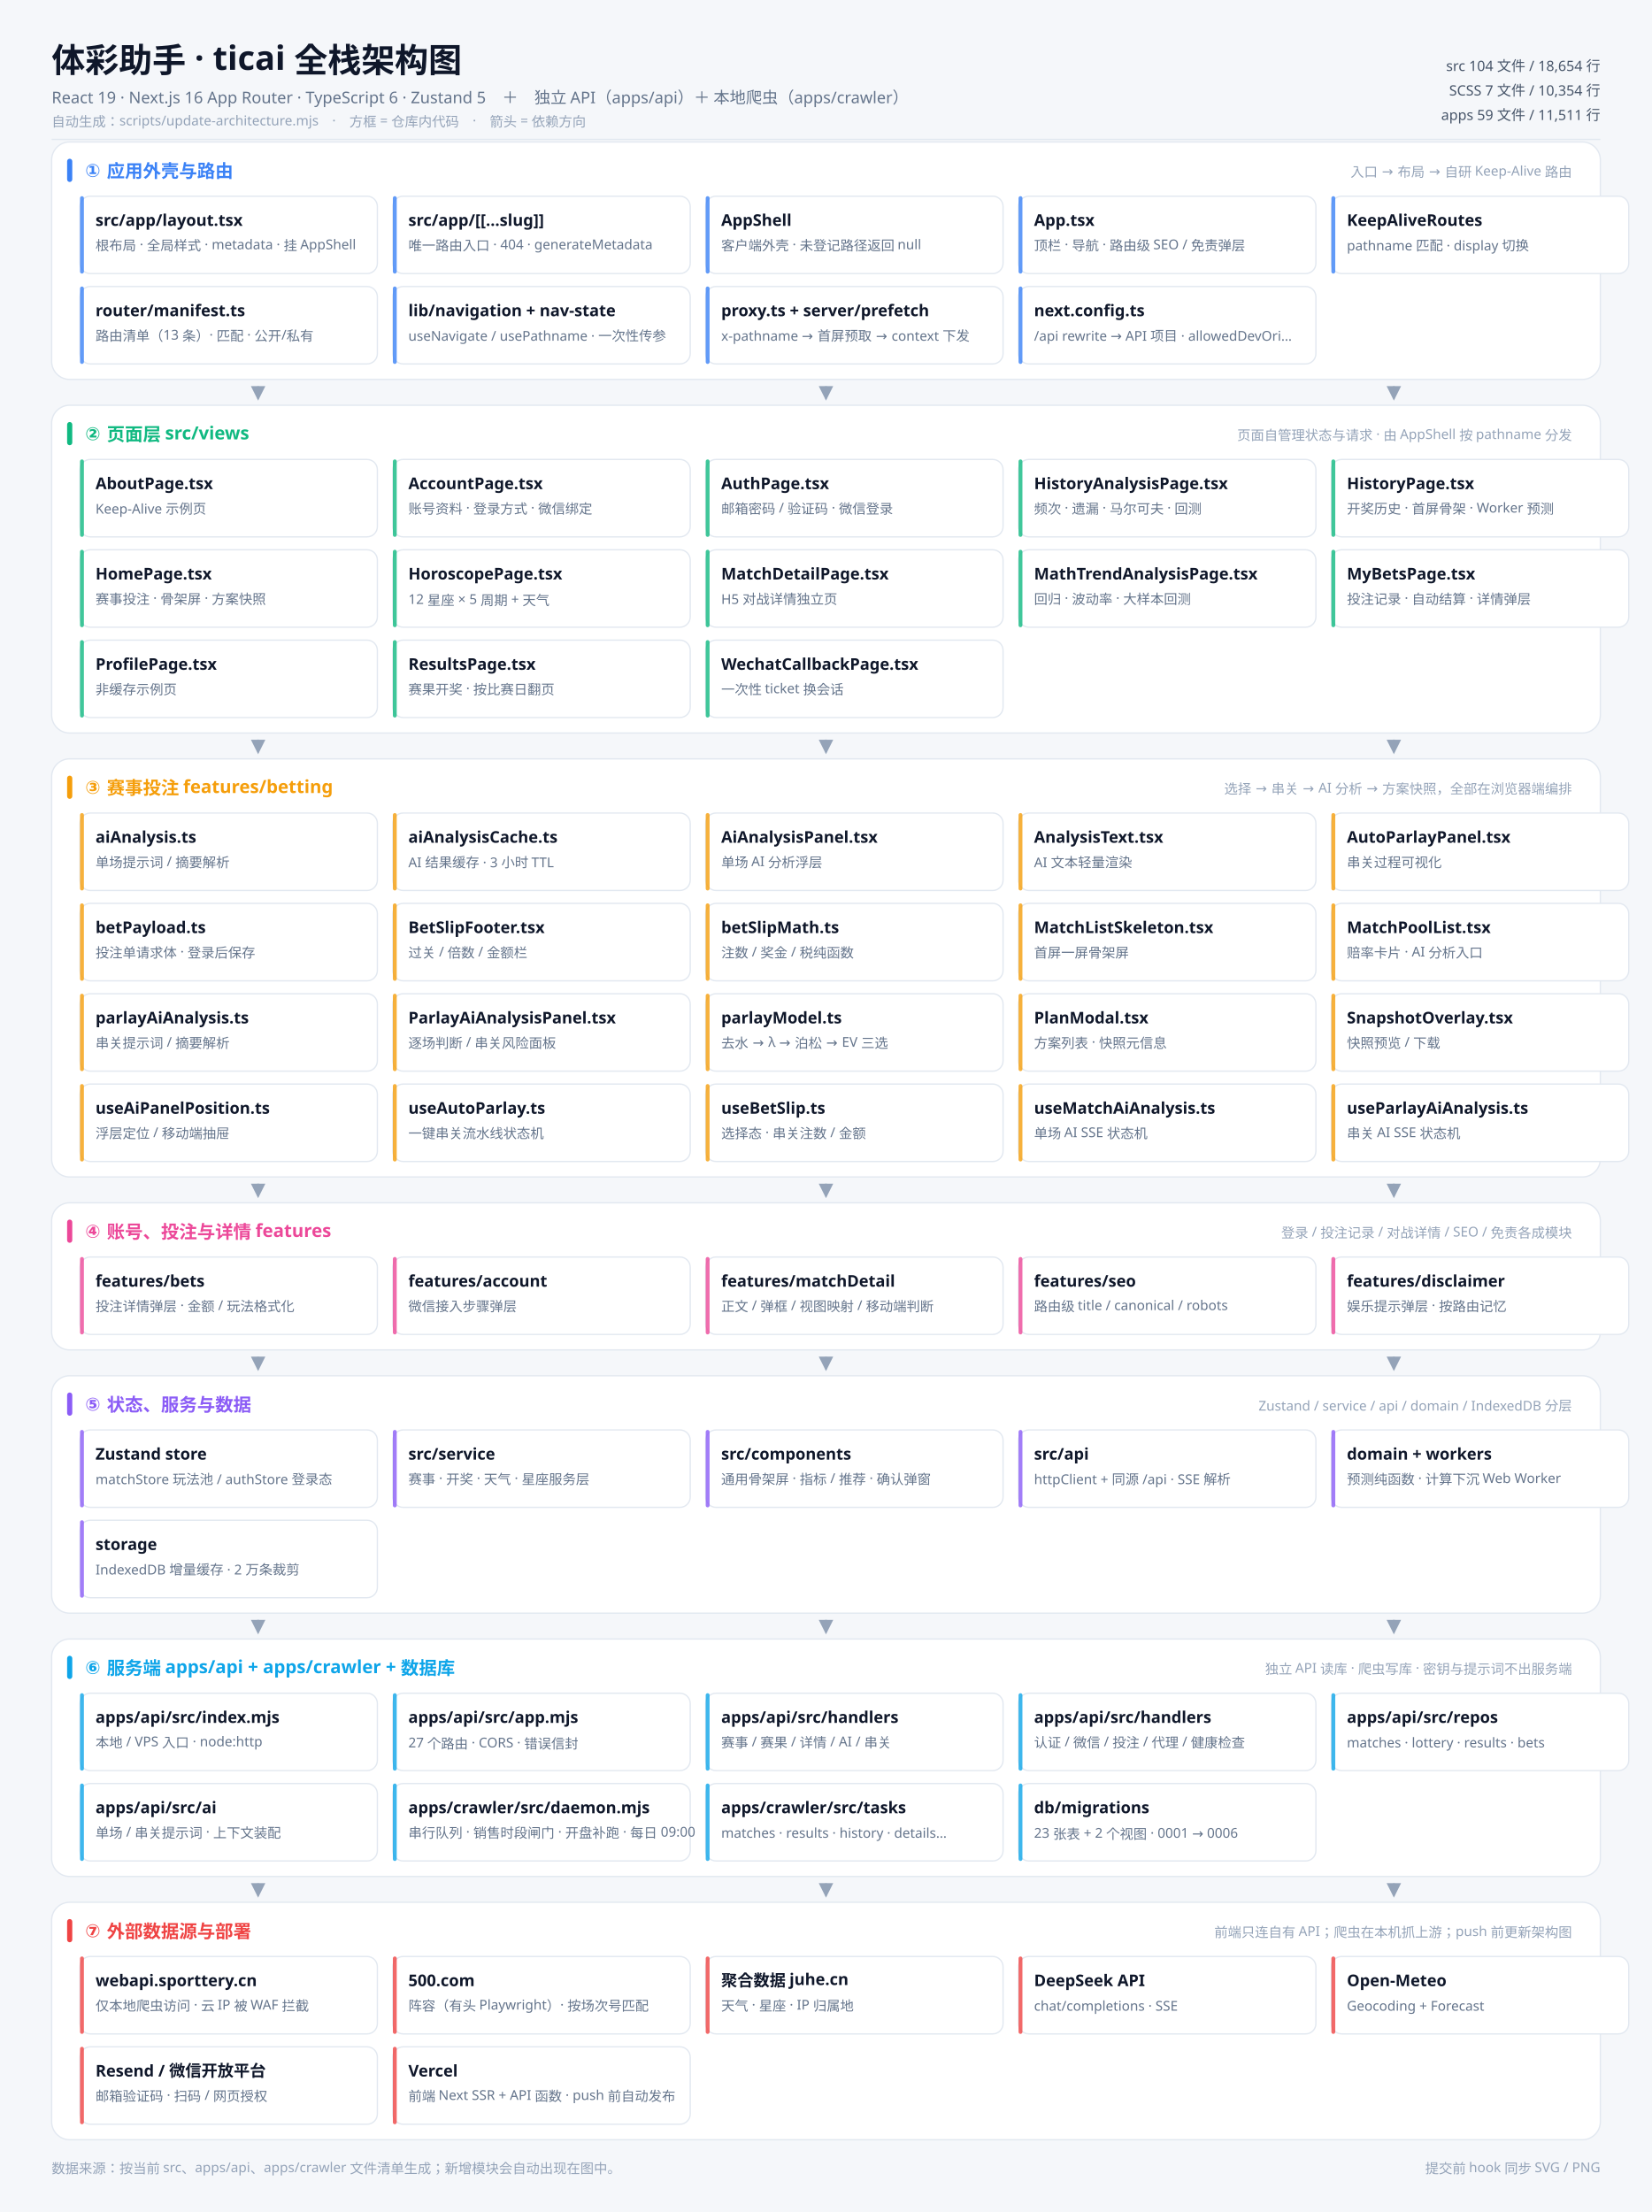
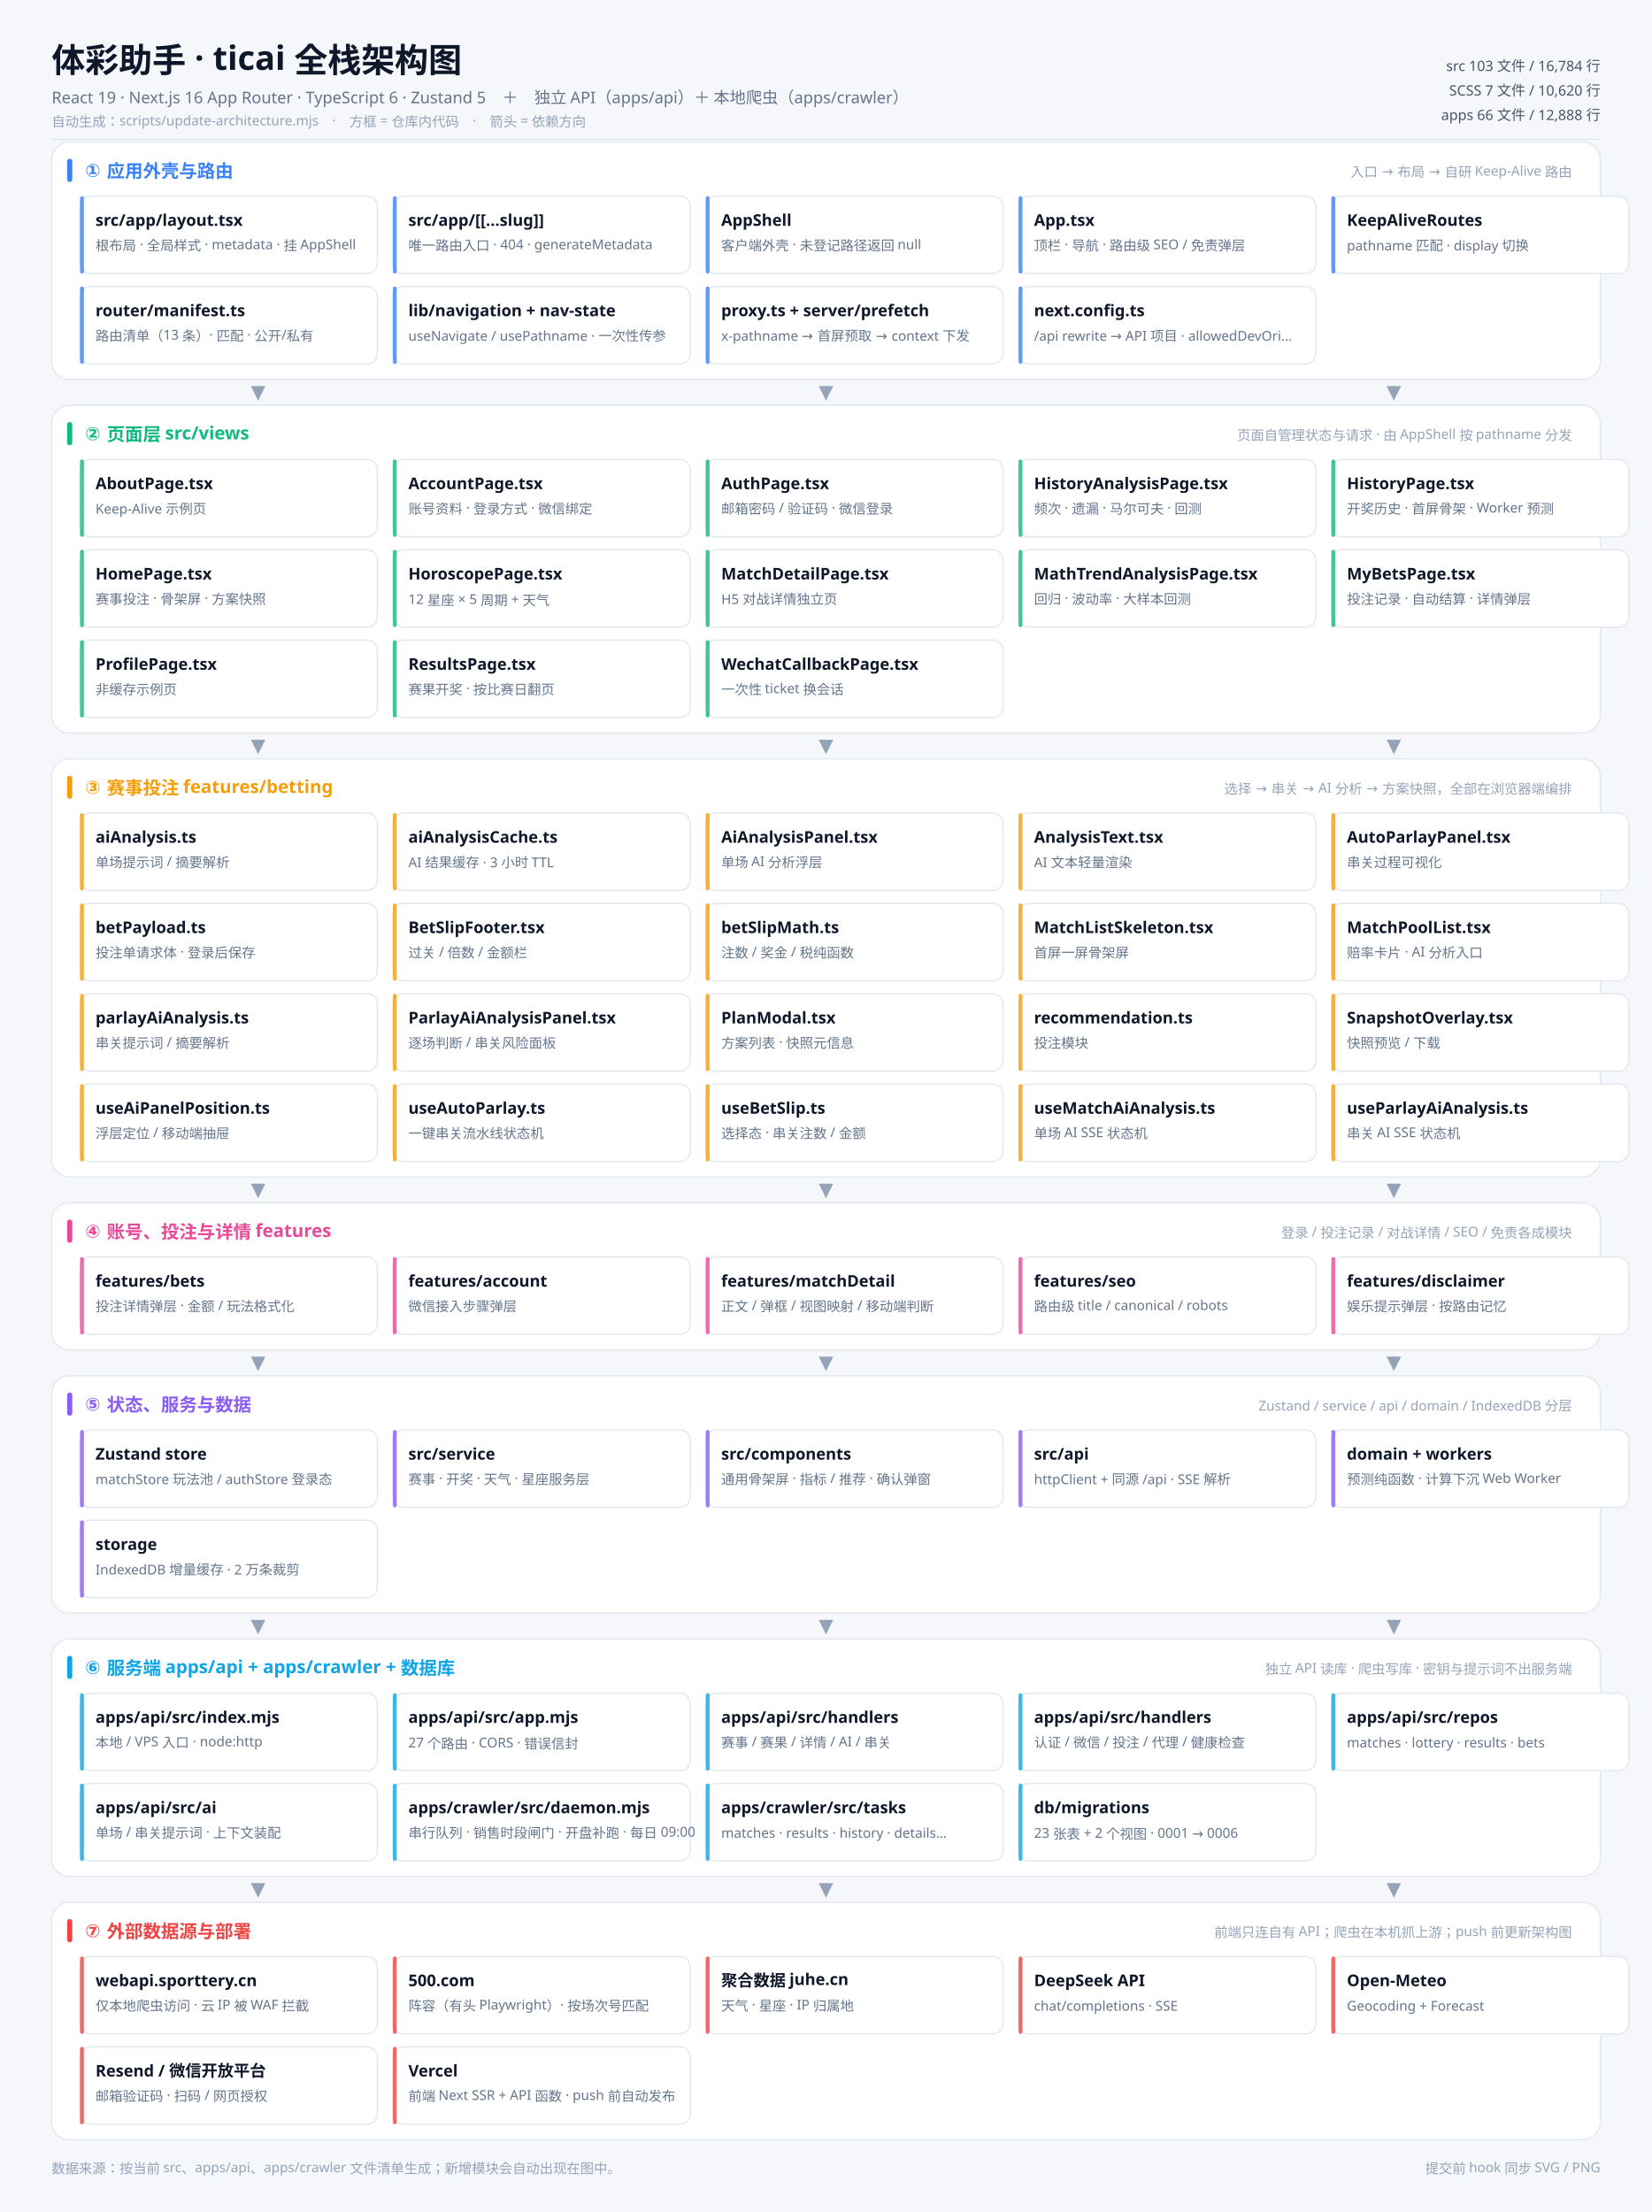
<svg xmlns="http://www.w3.org/2000/svg" viewBox="0 0 1280 1714" width="1280" height="1714" font-family="'Microsoft YaHei','PingFang SC','Noto Sans SC','Segoe UI',sans-serif">
  <defs>
    <marker id="ar" viewBox="0 0 8 8" refX="7" refY="4" markerWidth="7" markerHeight="7" orient="auto-start-reverse">
      <path d="M0 0 L8 4 L0 8 Z" fill="#94a3b8" />
    </marker>
  </defs>
  <rect width="1280" height="1714" fill="#f5f7fa" />
  <text x="40" y="56" font-size="26" font-weight="700" fill="#0f172a">体彩助手 · ticai 全栈架构图</text>
  <text x="40" y="80" font-size="12.5" fill="#64748b">React 19 · Next.js 16 App Router · TypeScript 6 · Zustand 5　＋　独立 API（apps/api）＋ 本地爬虫（apps/crawler）</text>
-   <text x="1240" y="55" text-anchor="end" font-size="11" fill="#475569">src 104 文件 / 18,654 行</text>
-   <text x="1240" y="74" text-anchor="end" font-size="11" fill="#475569">SCSS 7 文件 / 10,354 行</text>
-   <text x="1240" y="93" text-anchor="end" font-size="11" fill="#475569">apps 59 文件 / 11,511 行</text>
+   <text x="1240" y="55" text-anchor="end" font-size="11" fill="#475569">src 103 文件 / 16,784 行</text>
+   <text x="1240" y="74" text-anchor="end" font-size="11" fill="#475569">SCSS 7 文件 / 10,620 行</text>
+   <text x="1240" y="93" text-anchor="end" font-size="11" fill="#475569">apps 66 文件 / 12,888 行</text>
  <text x="40" y="98" font-size="10.5" fill="#94a3b8">自动生成：scripts/update-architecture.mjs　·　方框 = 仓库内代码　·　箭头 = 依赖方向</text>
  <line x1="40" y1="108" x2="1240" y2="108" stroke="#e2e8f0" />
  <g>
    <rect x="40" y="110" width="1200" height="184" rx="14" fill="#ffffff" stroke="#e2e8f0" />
    <rect x="52" y="123" width="4" height="18" rx="2" fill="#3b82f6" />
    <text x="66" y="137" font-size="14" font-weight="700" fill="#3b82f6">① 应用外壳与路由</text>
    <text x="1218" y="137" text-anchor="end" font-size="10.5" fill="#94a3b8">入口 → 布局 → 自研 Keep-Alive 路由</text>
    <g>
      <rect x="62" y="152" width="230.4" height="60" rx="8" fill="#ffffff" stroke="#e2e8f0" />
      <rect x="62" y="152" width="3" height="60" rx="1.5" fill="#3b82f6" opacity="0.8" />
      <text x="74.0" y="175" font-size="12.5" font-weight="600" fill="#0f172a">src/app/layout.tsx</text>
      <text x="74.0" y="194" font-size="10.5" fill="#64748b">根布局 · 全局样式 · metadata · 挂 AppShell</text>
    </g>
    <g>
      <rect x="304.4" y="152" width="230.4" height="60" rx="8" fill="#ffffff" stroke="#e2e8f0" />
      <rect x="304.4" y="152" width="3" height="60" rx="1.5" fill="#3b82f6" opacity="0.8" />
      <text x="316.4" y="175" font-size="12.5" font-weight="600" fill="#0f172a">src/app/[[...slug]]</text>
      <text x="316.4" y="194" font-size="10.5" fill="#64748b">唯一路由入口 · 404 · generateMetadata</text>
    </g>
    <g>
      <rect x="546.8" y="152" width="230.4" height="60" rx="8" fill="#ffffff" stroke="#e2e8f0" />
      <rect x="546.8" y="152" width="3" height="60" rx="1.5" fill="#3b82f6" opacity="0.8" />
      <text x="558.8" y="175" font-size="12.5" font-weight="600" fill="#0f172a">AppShell</text>
      <text x="558.8" y="194" font-size="10.5" fill="#64748b">客户端外壳 · 未登记路径返回 null</text>
    </g>
    <g>
      <rect x="789.2" y="152" width="230.4" height="60" rx="8" fill="#ffffff" stroke="#e2e8f0" />
      <rect x="789.2" y="152" width="3" height="60" rx="1.5" fill="#3b82f6" opacity="0.8" />
      <text x="801.2" y="175" font-size="12.5" font-weight="600" fill="#0f172a">App.tsx</text>
      <text x="801.2" y="194" font-size="10.5" fill="#64748b">顶栏 · 导航 · 路由级 SEO / 免责弹层</text>
    </g>
    <g>
      <rect x="1031.6" y="152" width="230.4" height="60" rx="8" fill="#ffffff" stroke="#e2e8f0" />
      <rect x="1031.6" y="152" width="3" height="60" rx="1.5" fill="#3b82f6" opacity="0.8" />
      <text x="1043.6" y="175" font-size="12.5" font-weight="600" fill="#0f172a">KeepAliveRoutes</text>
      <text x="1043.6" y="194" font-size="10.5" fill="#64748b">pathname 匹配 · display 切换</text>
    </g>
    <g>
      <rect x="62" y="222" width="230.4" height="60" rx="8" fill="#ffffff" stroke="#e2e8f0" />
      <rect x="62" y="222" width="3" height="60" rx="1.5" fill="#3b82f6" opacity="0.8" />
      <text x="74.0" y="245" font-size="12.5" font-weight="600" fill="#0f172a">router/manifest.ts</text>
      <text x="74.0" y="264" font-size="10.5" fill="#64748b">路由清单（13 条）· 匹配 · 公开/私有</text>
    </g>
    <g>
      <rect x="304.4" y="222" width="230.4" height="60" rx="8" fill="#ffffff" stroke="#e2e8f0" />
      <rect x="304.4" y="222" width="3" height="60" rx="1.5" fill="#3b82f6" opacity="0.8" />
      <text x="316.4" y="245" font-size="12.5" font-weight="600" fill="#0f172a">lib/navigation + nav-state</text>
      <text x="316.4" y="264" font-size="10.5" fill="#64748b">useNavigate / usePathname · 一次性传参</text>
    </g>
    <g>
      <rect x="546.8" y="222" width="230.4" height="60" rx="8" fill="#ffffff" stroke="#e2e8f0" />
      <rect x="546.8" y="222" width="3" height="60" rx="1.5" fill="#3b82f6" opacity="0.8" />
      <text x="558.8" y="245" font-size="12.5" font-weight="600" fill="#0f172a">proxy.ts + server/prefetch</text>
      <text x="558.8" y="264" font-size="10.5" fill="#64748b">x-pathname → 首屏预取 → context 下发</text>
    </g>
    <g>
      <rect x="789.2" y="222" width="230.4" height="60" rx="8" fill="#ffffff" stroke="#e2e8f0" />
      <rect x="789.2" y="222" width="3" height="60" rx="1.5" fill="#3b82f6" opacity="0.8" />
      <text x="801.2" y="245" font-size="12.5" font-weight="600" fill="#0f172a">next.config.ts</text>
      <text x="801.2" y="264" font-size="10.5" fill="#64748b">/api rewrite → API 项目 · allowedDevOri…</text>
    </g>
  </g>
  <line x1="200" y1="299" x2="200" y2="309" stroke="#cbd5e1" stroke-width="1.6" marker-end="url(#ar)" />
  <line x1="640" y1="299" x2="640" y2="309" stroke="#cbd5e1" stroke-width="1.6" marker-end="url(#ar)" />
  <line x1="1080" y1="299" x2="1080" y2="309" stroke="#cbd5e1" stroke-width="1.6" marker-end="url(#ar)" />
  <g>
    <rect x="40" y="314" width="1200" height="254" rx="14" fill="#ffffff" stroke="#e2e8f0" />
    <rect x="52" y="327" width="4" height="18" rx="2" fill="#10b981" />
    <text x="66" y="341" font-size="14" font-weight="700" fill="#10b981">② 页面层 src/views</text>
    <text x="1218" y="341" text-anchor="end" font-size="10.5" fill="#94a3b8">页面自管理状态与请求 · 由 AppShell 按 pathname 分发</text>
    <g>
      <rect x="62" y="356" width="230.4" height="60" rx="8" fill="#ffffff" stroke="#e2e8f0" />
      <rect x="62" y="356" width="3" height="60" rx="1.5" fill="#10b981" opacity="0.8" />
      <text x="74.0" y="379" font-size="12.5" font-weight="600" fill="#0f172a">AboutPage.tsx</text>
      <text x="74.0" y="398" font-size="10.5" fill="#64748b">Keep-Alive 示例页</text>
    </g>
    <g>
      <rect x="304.4" y="356" width="230.4" height="60" rx="8" fill="#ffffff" stroke="#e2e8f0" />
      <rect x="304.4" y="356" width="3" height="60" rx="1.5" fill="#10b981" opacity="0.8" />
      <text x="316.4" y="379" font-size="12.5" font-weight="600" fill="#0f172a">AccountPage.tsx</text>
      <text x="316.4" y="398" font-size="10.5" fill="#64748b">账号资料 · 登录方式 · 微信绑定</text>
    </g>
    <g>
      <rect x="546.8" y="356" width="230.4" height="60" rx="8" fill="#ffffff" stroke="#e2e8f0" />
      <rect x="546.8" y="356" width="3" height="60" rx="1.5" fill="#10b981" opacity="0.8" />
      <text x="558.8" y="379" font-size="12.5" font-weight="600" fill="#0f172a">AuthPage.tsx</text>
      <text x="558.8" y="398" font-size="10.5" fill="#64748b">邮箱密码 / 验证码 · 微信登录</text>
    </g>
    <g>
      <rect x="789.2" y="356" width="230.4" height="60" rx="8" fill="#ffffff" stroke="#e2e8f0" />
      <rect x="789.2" y="356" width="3" height="60" rx="1.5" fill="#10b981" opacity="0.8" />
      <text x="801.2" y="379" font-size="12.5" font-weight="600" fill="#0f172a">HistoryAnalysisPage.tsx</text>
      <text x="801.2" y="398" font-size="10.5" fill="#64748b">频次 · 遗漏 · 马尔可夫 · 回测</text>
    </g>
    <g>
      <rect x="1031.6" y="356" width="230.4" height="60" rx="8" fill="#ffffff" stroke="#e2e8f0" />
      <rect x="1031.6" y="356" width="3" height="60" rx="1.5" fill="#10b981" opacity="0.8" />
      <text x="1043.6" y="379" font-size="12.5" font-weight="600" fill="#0f172a">HistoryPage.tsx</text>
      <text x="1043.6" y="398" font-size="10.5" fill="#64748b">开奖历史 · 首屏骨架 · Worker 预测</text>
    </g>
    <g>
      <rect x="62" y="426" width="230.4" height="60" rx="8" fill="#ffffff" stroke="#e2e8f0" />
      <rect x="62" y="426" width="3" height="60" rx="1.5" fill="#10b981" opacity="0.8" />
      <text x="74.0" y="449" font-size="12.5" font-weight="600" fill="#0f172a">HomePage.tsx</text>
      <text x="74.0" y="468" font-size="10.5" fill="#64748b">赛事投注 · 骨架屏 · 方案快照</text>
    </g>
    <g>
      <rect x="304.4" y="426" width="230.4" height="60" rx="8" fill="#ffffff" stroke="#e2e8f0" />
      <rect x="304.4" y="426" width="3" height="60" rx="1.5" fill="#10b981" opacity="0.8" />
      <text x="316.4" y="449" font-size="12.5" font-weight="600" fill="#0f172a">HoroscopePage.tsx</text>
      <text x="316.4" y="468" font-size="10.5" fill="#64748b">12 星座 × 5 周期 + 天气</text>
    </g>
    <g>
      <rect x="546.8" y="426" width="230.4" height="60" rx="8" fill="#ffffff" stroke="#e2e8f0" />
      <rect x="546.8" y="426" width="3" height="60" rx="1.5" fill="#10b981" opacity="0.8" />
      <text x="558.8" y="449" font-size="12.5" font-weight="600" fill="#0f172a">MatchDetailPage.tsx</text>
      <text x="558.8" y="468" font-size="10.5" fill="#64748b">H5 对战详情独立页</text>
    </g>
    <g>
      <rect x="789.2" y="426" width="230.4" height="60" rx="8" fill="#ffffff" stroke="#e2e8f0" />
      <rect x="789.2" y="426" width="3" height="60" rx="1.5" fill="#10b981" opacity="0.8" />
      <text x="801.2" y="449" font-size="12.5" font-weight="600" fill="#0f172a">MathTrendAnalysisPage.tsx</text>
      <text x="801.2" y="468" font-size="10.5" fill="#64748b">回归 · 波动率 · 大样本回测</text>
    </g>
    <g>
      <rect x="1031.6" y="426" width="230.4" height="60" rx="8" fill="#ffffff" stroke="#e2e8f0" />
      <rect x="1031.6" y="426" width="3" height="60" rx="1.5" fill="#10b981" opacity="0.8" />
      <text x="1043.6" y="449" font-size="12.5" font-weight="600" fill="#0f172a">MyBetsPage.tsx</text>
      <text x="1043.6" y="468" font-size="10.5" fill="#64748b">投注记录 · 自动结算 · 详情弹层</text>
    </g>
    <g>
      <rect x="62" y="496" width="230.4" height="60" rx="8" fill="#ffffff" stroke="#e2e8f0" />
      <rect x="62" y="496" width="3" height="60" rx="1.5" fill="#10b981" opacity="0.8" />
      <text x="74.0" y="519" font-size="12.5" font-weight="600" fill="#0f172a">ProfilePage.tsx</text>
      <text x="74.0" y="538" font-size="10.5" fill="#64748b">非缓存示例页</text>
    </g>
    <g>
      <rect x="304.4" y="496" width="230.4" height="60" rx="8" fill="#ffffff" stroke="#e2e8f0" />
      <rect x="304.4" y="496" width="3" height="60" rx="1.5" fill="#10b981" opacity="0.8" />
      <text x="316.4" y="519" font-size="12.5" font-weight="600" fill="#0f172a">ResultsPage.tsx</text>
      <text x="316.4" y="538" font-size="10.5" fill="#64748b">赛果开奖 · 按比赛日翻页</text>
    </g>
    <g>
      <rect x="546.8" y="496" width="230.4" height="60" rx="8" fill="#ffffff" stroke="#e2e8f0" />
      <rect x="546.8" y="496" width="3" height="60" rx="1.5" fill="#10b981" opacity="0.8" />
      <text x="558.8" y="519" font-size="12.5" font-weight="600" fill="#0f172a">WechatCallbackPage.tsx</text>
      <text x="558.8" y="538" font-size="10.5" fill="#64748b">一次性 ticket 换会话</text>
    </g>
  </g>
  <line x1="200" y1="573" x2="200" y2="583" stroke="#cbd5e1" stroke-width="1.6" marker-end="url(#ar)" />
  <line x1="640" y1="573" x2="640" y2="583" stroke="#cbd5e1" stroke-width="1.6" marker-end="url(#ar)" />
  <line x1="1080" y1="573" x2="1080" y2="583" stroke="#cbd5e1" stroke-width="1.6" marker-end="url(#ar)" />
  <g>
    <rect x="40" y="588" width="1200" height="324" rx="14" fill="#ffffff" stroke="#e2e8f0" />
    <rect x="52" y="601" width="4" height="18" rx="2" fill="#f59e0b" />
    <text x="66" y="615" font-size="14" font-weight="700" fill="#f59e0b">③ 赛事投注 features/betting</text>
    <text x="1218" y="615" text-anchor="end" font-size="10.5" fill="#94a3b8">选择 → 串关 → AI 分析 → 方案快照，全部在浏览器端编排</text>
    <g>
      <rect x="62" y="630" width="230.4" height="60" rx="8" fill="#ffffff" stroke="#e2e8f0" />
      <rect x="62" y="630" width="3" height="60" rx="1.5" fill="#f59e0b" opacity="0.8" />
      <text x="74.0" y="653" font-size="12.5" font-weight="600" fill="#0f172a">aiAnalysis.ts</text>
      <text x="74.0" y="672" font-size="10.5" fill="#64748b">单场提示词 / 摘要解析</text>
    </g>
    <g>
      <rect x="304.4" y="630" width="230.4" height="60" rx="8" fill="#ffffff" stroke="#e2e8f0" />
      <rect x="304.4" y="630" width="3" height="60" rx="1.5" fill="#f59e0b" opacity="0.8" />
      <text x="316.4" y="653" font-size="12.5" font-weight="600" fill="#0f172a">aiAnalysisCache.ts</text>
      <text x="316.4" y="672" font-size="10.5" fill="#64748b">AI 结果缓存 · 3 小时 TTL</text>
    </g>
    <g>
      <rect x="546.8" y="630" width="230.4" height="60" rx="8" fill="#ffffff" stroke="#e2e8f0" />
      <rect x="546.8" y="630" width="3" height="60" rx="1.5" fill="#f59e0b" opacity="0.8" />
      <text x="558.8" y="653" font-size="12.5" font-weight="600" fill="#0f172a">AiAnalysisPanel.tsx</text>
      <text x="558.8" y="672" font-size="10.5" fill="#64748b">单场 AI 分析浮层</text>
    </g>
    <g>
      <rect x="789.2" y="630" width="230.4" height="60" rx="8" fill="#ffffff" stroke="#e2e8f0" />
      <rect x="789.2" y="630" width="3" height="60" rx="1.5" fill="#f59e0b" opacity="0.8" />
      <text x="801.2" y="653" font-size="12.5" font-weight="600" fill="#0f172a">AnalysisText.tsx</text>
      <text x="801.2" y="672" font-size="10.5" fill="#64748b">AI 文本轻量渲染</text>
    </g>
    <g>
      <rect x="1031.6" y="630" width="230.4" height="60" rx="8" fill="#ffffff" stroke="#e2e8f0" />
      <rect x="1031.6" y="630" width="3" height="60" rx="1.5" fill="#f59e0b" opacity="0.8" />
      <text x="1043.6" y="653" font-size="12.5" font-weight="600" fill="#0f172a">AutoParlayPanel.tsx</text>
      <text x="1043.6" y="672" font-size="10.5" fill="#64748b">串关过程可视化</text>
    </g>
    <g>
      <rect x="62" y="700" width="230.4" height="60" rx="8" fill="#ffffff" stroke="#e2e8f0" />
      <rect x="62" y="700" width="3" height="60" rx="1.5" fill="#f59e0b" opacity="0.8" />
      <text x="74.0" y="723" font-size="12.5" font-weight="600" fill="#0f172a">betPayload.ts</text>
      <text x="74.0" y="742" font-size="10.5" fill="#64748b">投注单请求体 · 登录后保存</text>
    </g>
    <g>
      <rect x="304.4" y="700" width="230.4" height="60" rx="8" fill="#ffffff" stroke="#e2e8f0" />
      <rect x="304.4" y="700" width="3" height="60" rx="1.5" fill="#f59e0b" opacity="0.8" />
      <text x="316.4" y="723" font-size="12.5" font-weight="600" fill="#0f172a">BetSlipFooter.tsx</text>
      <text x="316.4" y="742" font-size="10.5" fill="#64748b">过关 / 倍数 / 金额栏</text>
    </g>
    <g>
      <rect x="546.8" y="700" width="230.4" height="60" rx="8" fill="#ffffff" stroke="#e2e8f0" />
      <rect x="546.8" y="700" width="3" height="60" rx="1.5" fill="#f59e0b" opacity="0.8" />
      <text x="558.8" y="723" font-size="12.5" font-weight="600" fill="#0f172a">betSlipMath.ts</text>
      <text x="558.8" y="742" font-size="10.5" fill="#64748b">注数 / 奖金 / 税纯函数</text>
    </g>
    <g>
      <rect x="789.2" y="700" width="230.4" height="60" rx="8" fill="#ffffff" stroke="#e2e8f0" />
      <rect x="789.2" y="700" width="3" height="60" rx="1.5" fill="#f59e0b" opacity="0.8" />
      <text x="801.2" y="723" font-size="12.5" font-weight="600" fill="#0f172a">MatchListSkeleton.tsx</text>
      <text x="801.2" y="742" font-size="10.5" fill="#64748b">首屏一屏骨架屏</text>
    </g>
    <g>
      <rect x="1031.6" y="700" width="230.4" height="60" rx="8" fill="#ffffff" stroke="#e2e8f0" />
      <rect x="1031.6" y="700" width="3" height="60" rx="1.5" fill="#f59e0b" opacity="0.8" />
      <text x="1043.6" y="723" font-size="12.5" font-weight="600" fill="#0f172a">MatchPoolList.tsx</text>
      <text x="1043.6" y="742" font-size="10.5" fill="#64748b">赔率卡片 · AI 分析入口</text>
    </g>
    <g>
      <rect x="62" y="770" width="230.4" height="60" rx="8" fill="#ffffff" stroke="#e2e8f0" />
      <rect x="62" y="770" width="3" height="60" rx="1.5" fill="#f59e0b" opacity="0.8" />
      <text x="74.0" y="793" font-size="12.5" font-weight="600" fill="#0f172a">parlayAiAnalysis.ts</text>
      <text x="74.0" y="812" font-size="10.5" fill="#64748b">串关提示词 / 摘要解析</text>
    </g>
    <g>
      <rect x="304.4" y="770" width="230.4" height="60" rx="8" fill="#ffffff" stroke="#e2e8f0" />
      <rect x="304.4" y="770" width="3" height="60" rx="1.5" fill="#f59e0b" opacity="0.8" />
      <text x="316.4" y="793" font-size="12.5" font-weight="600" fill="#0f172a">ParlayAiAnalysisPanel.tsx</text>
      <text x="316.4" y="812" font-size="10.5" fill="#64748b">逐场判断 / 串关风险面板</text>
    </g>
    <g>
      <rect x="546.8" y="770" width="230.4" height="60" rx="8" fill="#ffffff" stroke="#e2e8f0" />
      <rect x="546.8" y="770" width="3" height="60" rx="1.5" fill="#f59e0b" opacity="0.8" />
-       <text x="558.8" y="793" font-size="12.5" font-weight="600" fill="#0f172a">parlayModel.ts</text>
-       <text x="558.8" y="812" font-size="10.5" fill="#64748b">去水 → λ → 泊松 → EV 三选</text>
+       <text x="558.8" y="793" font-size="12.5" font-weight="600" fill="#0f172a">PlanModal.tsx</text>
+       <text x="558.8" y="812" font-size="10.5" fill="#64748b">方案列表 · 快照元信息</text>
    </g>
    <g>
      <rect x="789.2" y="770" width="230.4" height="60" rx="8" fill="#ffffff" stroke="#e2e8f0" />
      <rect x="789.2" y="770" width="3" height="60" rx="1.5" fill="#f59e0b" opacity="0.8" />
-       <text x="801.2" y="793" font-size="12.5" font-weight="600" fill="#0f172a">PlanModal.tsx</text>
-       <text x="801.2" y="812" font-size="10.5" fill="#64748b">方案列表 · 快照元信息</text>
+       <text x="801.2" y="793" font-size="12.5" font-weight="600" fill="#0f172a">recommendation.ts</text>
+       <text x="801.2" y="812" font-size="10.5" fill="#64748b">投注模块</text>
    </g>
    <g>
      <rect x="1031.6" y="770" width="230.4" height="60" rx="8" fill="#ffffff" stroke="#e2e8f0" />
      <rect x="1031.6" y="770" width="3" height="60" rx="1.5" fill="#f59e0b" opacity="0.8" />
      <text x="1043.6" y="793" font-size="12.5" font-weight="600" fill="#0f172a">SnapshotOverlay.tsx</text>
      <text x="1043.6" y="812" font-size="10.5" fill="#64748b">快照预览 / 下载</text>
    </g>
    <g>
      <rect x="62" y="840" width="230.4" height="60" rx="8" fill="#ffffff" stroke="#e2e8f0" />
      <rect x="62" y="840" width="3" height="60" rx="1.5" fill="#f59e0b" opacity="0.8" />
      <text x="74.0" y="863" font-size="12.5" font-weight="600" fill="#0f172a">useAiPanelPosition.ts</text>
      <text x="74.0" y="882" font-size="10.5" fill="#64748b">浮层定位 / 移动端抽屉</text>
    </g>
    <g>
      <rect x="304.4" y="840" width="230.4" height="60" rx="8" fill="#ffffff" stroke="#e2e8f0" />
      <rect x="304.4" y="840" width="3" height="60" rx="1.5" fill="#f59e0b" opacity="0.8" />
      <text x="316.4" y="863" font-size="12.5" font-weight="600" fill="#0f172a">useAutoParlay.ts</text>
      <text x="316.4" y="882" font-size="10.5" fill="#64748b">一键串关流水线状态机</text>
    </g>
    <g>
      <rect x="546.8" y="840" width="230.4" height="60" rx="8" fill="#ffffff" stroke="#e2e8f0" />
      <rect x="546.8" y="840" width="3" height="60" rx="1.5" fill="#f59e0b" opacity="0.8" />
      <text x="558.8" y="863" font-size="12.5" font-weight="600" fill="#0f172a">useBetSlip.ts</text>
      <text x="558.8" y="882" font-size="10.5" fill="#64748b">选择态 · 串关注数 / 金额</text>
    </g>
    <g>
      <rect x="789.2" y="840" width="230.4" height="60" rx="8" fill="#ffffff" stroke="#e2e8f0" />
      <rect x="789.2" y="840" width="3" height="60" rx="1.5" fill="#f59e0b" opacity="0.8" />
      <text x="801.2" y="863" font-size="12.5" font-weight="600" fill="#0f172a">useMatchAiAnalysis.ts</text>
      <text x="801.2" y="882" font-size="10.5" fill="#64748b">单场 AI SSE 状态机</text>
    </g>
    <g>
      <rect x="1031.6" y="840" width="230.4" height="60" rx="8" fill="#ffffff" stroke="#e2e8f0" />
      <rect x="1031.6" y="840" width="3" height="60" rx="1.5" fill="#f59e0b" opacity="0.8" />
      <text x="1043.6" y="863" font-size="12.5" font-weight="600" fill="#0f172a">useParlayAiAnalysis.ts</text>
      <text x="1043.6" y="882" font-size="10.5" fill="#64748b">串关 AI SSE 状态机</text>
    </g>
  </g>
  <line x1="200" y1="917" x2="200" y2="927" stroke="#cbd5e1" stroke-width="1.6" marker-end="url(#ar)" />
  <line x1="640" y1="917" x2="640" y2="927" stroke="#cbd5e1" stroke-width="1.6" marker-end="url(#ar)" />
  <line x1="1080" y1="917" x2="1080" y2="927" stroke="#cbd5e1" stroke-width="1.6" marker-end="url(#ar)" />
  <g>
    <rect x="40" y="932" width="1200" height="114" rx="14" fill="#ffffff" stroke="#e2e8f0" />
    <rect x="52" y="945" width="4" height="18" rx="2" fill="#ec4899" />
    <text x="66" y="959" font-size="14" font-weight="700" fill="#ec4899">④ 账号、投注与详情 features</text>
    <text x="1218" y="959" text-anchor="end" font-size="10.5" fill="#94a3b8">登录 / 投注记录 / 对战详情 / SEO / 免责各成模块</text>
    <g>
      <rect x="62" y="974" width="230.4" height="60" rx="8" fill="#ffffff" stroke="#e2e8f0" />
      <rect x="62" y="974" width="3" height="60" rx="1.5" fill="#ec4899" opacity="0.8" />
      <text x="74.0" y="997" font-size="12.5" font-weight="600" fill="#0f172a">features/bets</text>
      <text x="74.0" y="1016" font-size="10.5" fill="#64748b">投注详情弹层 · 金额 / 玩法格式化</text>
    </g>
    <g>
      <rect x="304.4" y="974" width="230.4" height="60" rx="8" fill="#ffffff" stroke="#e2e8f0" />
      <rect x="304.4" y="974" width="3" height="60" rx="1.5" fill="#ec4899" opacity="0.8" />
      <text x="316.4" y="997" font-size="12.5" font-weight="600" fill="#0f172a">features/account</text>
      <text x="316.4" y="1016" font-size="10.5" fill="#64748b">微信接入步骤弹层</text>
    </g>
    <g>
      <rect x="546.8" y="974" width="230.4" height="60" rx="8" fill="#ffffff" stroke="#e2e8f0" />
      <rect x="546.8" y="974" width="3" height="60" rx="1.5" fill="#ec4899" opacity="0.8" />
      <text x="558.8" y="997" font-size="12.5" font-weight="600" fill="#0f172a">features/matchDetail</text>
      <text x="558.8" y="1016" font-size="10.5" fill="#64748b">正文 / 弹框 / 视图映射 / 移动端判断</text>
    </g>
    <g>
      <rect x="789.2" y="974" width="230.4" height="60" rx="8" fill="#ffffff" stroke="#e2e8f0" />
      <rect x="789.2" y="974" width="3" height="60" rx="1.5" fill="#ec4899" opacity="0.8" />
      <text x="801.2" y="997" font-size="12.5" font-weight="600" fill="#0f172a">features/seo</text>
      <text x="801.2" y="1016" font-size="10.5" fill="#64748b">路由级 title / canonical / robots</text>
    </g>
    <g>
      <rect x="1031.6" y="974" width="230.4" height="60" rx="8" fill="#ffffff" stroke="#e2e8f0" />
      <rect x="1031.6" y="974" width="3" height="60" rx="1.5" fill="#ec4899" opacity="0.8" />
      <text x="1043.6" y="997" font-size="12.5" font-weight="600" fill="#0f172a">features/disclaimer</text>
      <text x="1043.6" y="1016" font-size="10.5" fill="#64748b">娱乐提示弹层 · 按路由记忆</text>
    </g>
  </g>
  <line x1="200" y1="1051" x2="200" y2="1061" stroke="#cbd5e1" stroke-width="1.6" marker-end="url(#ar)" />
  <line x1="640" y1="1051" x2="640" y2="1061" stroke="#cbd5e1" stroke-width="1.6" marker-end="url(#ar)" />
  <line x1="1080" y1="1051" x2="1080" y2="1061" stroke="#cbd5e1" stroke-width="1.6" marker-end="url(#ar)" />
  <g>
    <rect x="40" y="1066" width="1200" height="184" rx="14" fill="#ffffff" stroke="#e2e8f0" />
    <rect x="52" y="1079" width="4" height="18" rx="2" fill="#8b5cf6" />
    <text x="66" y="1093" font-size="14" font-weight="700" fill="#8b5cf6">⑤ 状态、服务与数据</text>
    <text x="1218" y="1093" text-anchor="end" font-size="10.5" fill="#94a3b8">Zustand / service / api / domain / IndexedDB 分层</text>
    <g>
      <rect x="62" y="1108" width="230.4" height="60" rx="8" fill="#ffffff" stroke="#e2e8f0" />
      <rect x="62" y="1108" width="3" height="60" rx="1.5" fill="#8b5cf6" opacity="0.8" />
      <text x="74.0" y="1131" font-size="12.5" font-weight="600" fill="#0f172a">Zustand store</text>
      <text x="74.0" y="1150" font-size="10.5" fill="#64748b">matchStore 玩法池 / authStore 登录态</text>
    </g>
    <g>
      <rect x="304.4" y="1108" width="230.4" height="60" rx="8" fill="#ffffff" stroke="#e2e8f0" />
      <rect x="304.4" y="1108" width="3" height="60" rx="1.5" fill="#8b5cf6" opacity="0.8" />
      <text x="316.4" y="1131" font-size="12.5" font-weight="600" fill="#0f172a">src/service</text>
      <text x="316.4" y="1150" font-size="10.5" fill="#64748b">赛事 · 开奖 · 天气 · 星座服务层</text>
    </g>
    <g>
      <rect x="546.8" y="1108" width="230.4" height="60" rx="8" fill="#ffffff" stroke="#e2e8f0" />
      <rect x="546.8" y="1108" width="3" height="60" rx="1.5" fill="#8b5cf6" opacity="0.8" />
      <text x="558.8" y="1131" font-size="12.5" font-weight="600" fill="#0f172a">src/components</text>
      <text x="558.8" y="1150" font-size="10.5" fill="#64748b">通用骨架屏 · 指标 / 推荐 · 确认弹窗</text>
    </g>
    <g>
      <rect x="789.2" y="1108" width="230.4" height="60" rx="8" fill="#ffffff" stroke="#e2e8f0" />
      <rect x="789.2" y="1108" width="3" height="60" rx="1.5" fill="#8b5cf6" opacity="0.8" />
      <text x="801.2" y="1131" font-size="12.5" font-weight="600" fill="#0f172a">src/api</text>
      <text x="801.2" y="1150" font-size="10.5" fill="#64748b">httpClient + 同源 /api · SSE 解析</text>
    </g>
    <g>
      <rect x="1031.6" y="1108" width="230.4" height="60" rx="8" fill="#ffffff" stroke="#e2e8f0" />
      <rect x="1031.6" y="1108" width="3" height="60" rx="1.5" fill="#8b5cf6" opacity="0.8" />
      <text x="1043.6" y="1131" font-size="12.5" font-weight="600" fill="#0f172a">domain + workers</text>
      <text x="1043.6" y="1150" font-size="10.5" fill="#64748b">预测纯函数 · 计算下沉 Web Worker</text>
    </g>
    <g>
      <rect x="62" y="1178" width="230.4" height="60" rx="8" fill="#ffffff" stroke="#e2e8f0" />
      <rect x="62" y="1178" width="3" height="60" rx="1.5" fill="#8b5cf6" opacity="0.8" />
      <text x="74.0" y="1201" font-size="12.5" font-weight="600" fill="#0f172a">storage</text>
      <text x="74.0" y="1220" font-size="10.5" fill="#64748b">IndexedDB 增量缓存 · 2 万条裁剪</text>
    </g>
  </g>
  <line x1="200" y1="1255" x2="200" y2="1265" stroke="#cbd5e1" stroke-width="1.6" marker-end="url(#ar)" />
  <line x1="640" y1="1255" x2="640" y2="1265" stroke="#cbd5e1" stroke-width="1.6" marker-end="url(#ar)" />
  <line x1="1080" y1="1255" x2="1080" y2="1265" stroke="#cbd5e1" stroke-width="1.6" marker-end="url(#ar)" />
  <g>
    <rect x="40" y="1270" width="1200" height="184" rx="14" fill="#ffffff" stroke="#e2e8f0" />
    <rect x="52" y="1283" width="4" height="18" rx="2" fill="#0ea5e9" />
    <text x="66" y="1297" font-size="14" font-weight="700" fill="#0ea5e9">⑥ 服务端 apps/api + apps/crawler + 数据库</text>
    <text x="1218" y="1297" text-anchor="end" font-size="10.5" fill="#94a3b8">独立 API 读库 · 爬虫写库 · 密钥与提示词不出服务端</text>
    <g>
      <rect x="62" y="1312" width="230.4" height="60" rx="8" fill="#ffffff" stroke="#e2e8f0" />
      <rect x="62" y="1312" width="3" height="60" rx="1.5" fill="#0ea5e9" opacity="0.8" />
      <text x="74.0" y="1335" font-size="12.5" font-weight="600" fill="#0f172a">apps/api/src/index.mjs</text>
      <text x="74.0" y="1354" font-size="10.5" fill="#64748b">本地 / VPS 入口 · node:http</text>
    </g>
    <g>
      <rect x="304.4" y="1312" width="230.4" height="60" rx="8" fill="#ffffff" stroke="#e2e8f0" />
      <rect x="304.4" y="1312" width="3" height="60" rx="1.5" fill="#0ea5e9" opacity="0.8" />
      <text x="316.4" y="1335" font-size="12.5" font-weight="600" fill="#0f172a">apps/api/src/app.mjs</text>
      <text x="316.4" y="1354" font-size="10.5" fill="#64748b">27 个路由 · CORS · 错误信封</text>
    </g>
    <g>
      <rect x="546.8" y="1312" width="230.4" height="60" rx="8" fill="#ffffff" stroke="#e2e8f0" />
      <rect x="546.8" y="1312" width="3" height="60" rx="1.5" fill="#0ea5e9" opacity="0.8" />
      <text x="558.8" y="1335" font-size="12.5" font-weight="600" fill="#0f172a">apps/api/src/handlers</text>
      <text x="558.8" y="1354" font-size="10.5" fill="#64748b">赛事 / 赛果 / 详情 / AI / 串关</text>
    </g>
    <g>
      <rect x="789.2" y="1312" width="230.4" height="60" rx="8" fill="#ffffff" stroke="#e2e8f0" />
      <rect x="789.2" y="1312" width="3" height="60" rx="1.5" fill="#0ea5e9" opacity="0.8" />
      <text x="801.2" y="1335" font-size="12.5" font-weight="600" fill="#0f172a">apps/api/src/handlers</text>
      <text x="801.2" y="1354" font-size="10.5" fill="#64748b">认证 / 微信 / 投注 / 代理 / 健康检查</text>
    </g>
    <g>
      <rect x="1031.6" y="1312" width="230.4" height="60" rx="8" fill="#ffffff" stroke="#e2e8f0" />
      <rect x="1031.6" y="1312" width="3" height="60" rx="1.5" fill="#0ea5e9" opacity="0.8" />
      <text x="1043.6" y="1335" font-size="12.5" font-weight="600" fill="#0f172a">apps/api/src/repos</text>
      <text x="1043.6" y="1354" font-size="10.5" fill="#64748b">matches · lottery · results · bets</text>
    </g>
    <g>
      <rect x="62" y="1382" width="230.4" height="60" rx="8" fill="#ffffff" stroke="#e2e8f0" />
      <rect x="62" y="1382" width="3" height="60" rx="1.5" fill="#0ea5e9" opacity="0.8" />
      <text x="74.0" y="1405" font-size="12.5" font-weight="600" fill="#0f172a">apps/api/src/ai</text>
      <text x="74.0" y="1424" font-size="10.5" fill="#64748b">单场 / 串关提示词 · 上下文装配</text>
    </g>
    <g>
      <rect x="304.4" y="1382" width="230.4" height="60" rx="8" fill="#ffffff" stroke="#e2e8f0" />
      <rect x="304.4" y="1382" width="3" height="60" rx="1.5" fill="#0ea5e9" opacity="0.8" />
      <text x="316.4" y="1405" font-size="12.5" font-weight="600" fill="#0f172a">apps/crawler/src/daemon.mjs</text>
      <text x="316.4" y="1424" font-size="10.5" fill="#64748b">串行队列 · 销售时段闸门 · 开盘补跑 · 每日 09:00</text>
    </g>
    <g>
      <rect x="546.8" y="1382" width="230.4" height="60" rx="8" fill="#ffffff" stroke="#e2e8f0" />
      <rect x="546.8" y="1382" width="3" height="60" rx="1.5" fill="#0ea5e9" opacity="0.8" />
      <text x="558.8" y="1405" font-size="12.5" font-weight="600" fill="#0f172a">apps/crawler/src/tasks</text>
      <text x="558.8" y="1424" font-size="10.5" fill="#64748b">matches · results · history · details…</text>
    </g>
    <g>
      <rect x="789.2" y="1382" width="230.4" height="60" rx="8" fill="#ffffff" stroke="#e2e8f0" />
      <rect x="789.2" y="1382" width="3" height="60" rx="1.5" fill="#0ea5e9" opacity="0.8" />
      <text x="801.2" y="1405" font-size="12.5" font-weight="600" fill="#0f172a">db/migrations</text>
      <text x="801.2" y="1424" font-size="10.5" fill="#64748b">23 张表 + 2 个视图 · 0001 → 0006</text>
    </g>
  </g>
  <line x1="200" y1="1459" x2="200" y2="1469" stroke="#cbd5e1" stroke-width="1.6" marker-end="url(#ar)" />
  <line x1="640" y1="1459" x2="640" y2="1469" stroke="#cbd5e1" stroke-width="1.6" marker-end="url(#ar)" />
  <line x1="1080" y1="1459" x2="1080" y2="1469" stroke="#cbd5e1" stroke-width="1.6" marker-end="url(#ar)" />
  <g>
    <rect x="40" y="1474" width="1200" height="184" rx="14" fill="#ffffff" stroke="#e2e8f0" />
    <rect x="52" y="1487" width="4" height="18" rx="2" fill="#ef4444" />
    <text x="66" y="1501" font-size="14" font-weight="700" fill="#ef4444">⑦ 外部数据源与部署</text>
    <text x="1218" y="1501" text-anchor="end" font-size="10.5" fill="#94a3b8">前端只连自有 API；爬虫在本机抓上游；push 前更新架构图</text>
    <g>
      <rect x="62" y="1516" width="230.4" height="60" rx="8" fill="#ffffff" stroke="#e2e8f0" />
      <rect x="62" y="1516" width="3" height="60" rx="1.5" fill="#ef4444" opacity="0.8" />
      <text x="74.0" y="1539" font-size="12.5" font-weight="600" fill="#0f172a">webapi.sporttery.cn</text>
      <text x="74.0" y="1558" font-size="10.5" fill="#64748b">仅本地爬虫访问 · 云 IP 被 WAF 拦截</text>
    </g>
    <g>
      <rect x="304.4" y="1516" width="230.4" height="60" rx="8" fill="#ffffff" stroke="#e2e8f0" />
      <rect x="304.4" y="1516" width="3" height="60" rx="1.5" fill="#ef4444" opacity="0.8" />
      <text x="316.4" y="1539" font-size="12.5" font-weight="600" fill="#0f172a">500.com</text>
      <text x="316.4" y="1558" font-size="10.5" fill="#64748b">阵容（有头 Playwright）· 按场次号匹配</text>
    </g>
    <g>
      <rect x="546.8" y="1516" width="230.4" height="60" rx="8" fill="#ffffff" stroke="#e2e8f0" />
      <rect x="546.8" y="1516" width="3" height="60" rx="1.5" fill="#ef4444" opacity="0.8" />
      <text x="558.8" y="1539" font-size="12.5" font-weight="600" fill="#0f172a">聚合数据 juhe.cn</text>
      <text x="558.8" y="1558" font-size="10.5" fill="#64748b">天气 · 星座 · IP 归属地</text>
    </g>
    <g>
      <rect x="789.2" y="1516" width="230.4" height="60" rx="8" fill="#ffffff" stroke="#e2e8f0" />
      <rect x="789.2" y="1516" width="3" height="60" rx="1.5" fill="#ef4444" opacity="0.8" />
      <text x="801.2" y="1539" font-size="12.5" font-weight="600" fill="#0f172a">DeepSeek API</text>
      <text x="801.2" y="1558" font-size="10.5" fill="#64748b">chat/completions · SSE</text>
    </g>
    <g>
      <rect x="1031.6" y="1516" width="230.4" height="60" rx="8" fill="#ffffff" stroke="#e2e8f0" />
      <rect x="1031.6" y="1516" width="3" height="60" rx="1.5" fill="#ef4444" opacity="0.8" />
      <text x="1043.6" y="1539" font-size="12.5" font-weight="600" fill="#0f172a">Open-Meteo</text>
      <text x="1043.6" y="1558" font-size="10.5" fill="#64748b">Geocoding + Forecast</text>
    </g>
    <g>
      <rect x="62" y="1586" width="230.4" height="60" rx="8" fill="#ffffff" stroke="#e2e8f0" />
      <rect x="62" y="1586" width="3" height="60" rx="1.5" fill="#ef4444" opacity="0.8" />
      <text x="74.0" y="1609" font-size="12.5" font-weight="600" fill="#0f172a">Resend / 微信开放平台</text>
      <text x="74.0" y="1628" font-size="10.5" fill="#64748b">邮箱验证码 · 扫码 / 网页授权</text>
    </g>
    <g>
      <rect x="304.4" y="1586" width="230.4" height="60" rx="8" fill="#ffffff" stroke="#e2e8f0" />
      <rect x="304.4" y="1586" width="3" height="60" rx="1.5" fill="#ef4444" opacity="0.8" />
      <text x="316.4" y="1609" font-size="12.5" font-weight="600" fill="#0f172a">Vercel</text>
      <text x="316.4" y="1628" font-size="10.5" fill="#64748b">前端 Next SSR + API 函数 · push 前自动发布</text>
    </g>
  </g>
  <text x="40" y="1684" font-size="10.5" fill="#94a3b8">数据来源：按当前 src、apps/api、apps/crawler 文件清单生成；新增模块会自动出现在图中。</text>
  <text x="1240" y="1684" text-anchor="end" font-size="10.5" fill="#94a3b8">提交前 hook 同步 SVG / PNG</text>
</svg>
